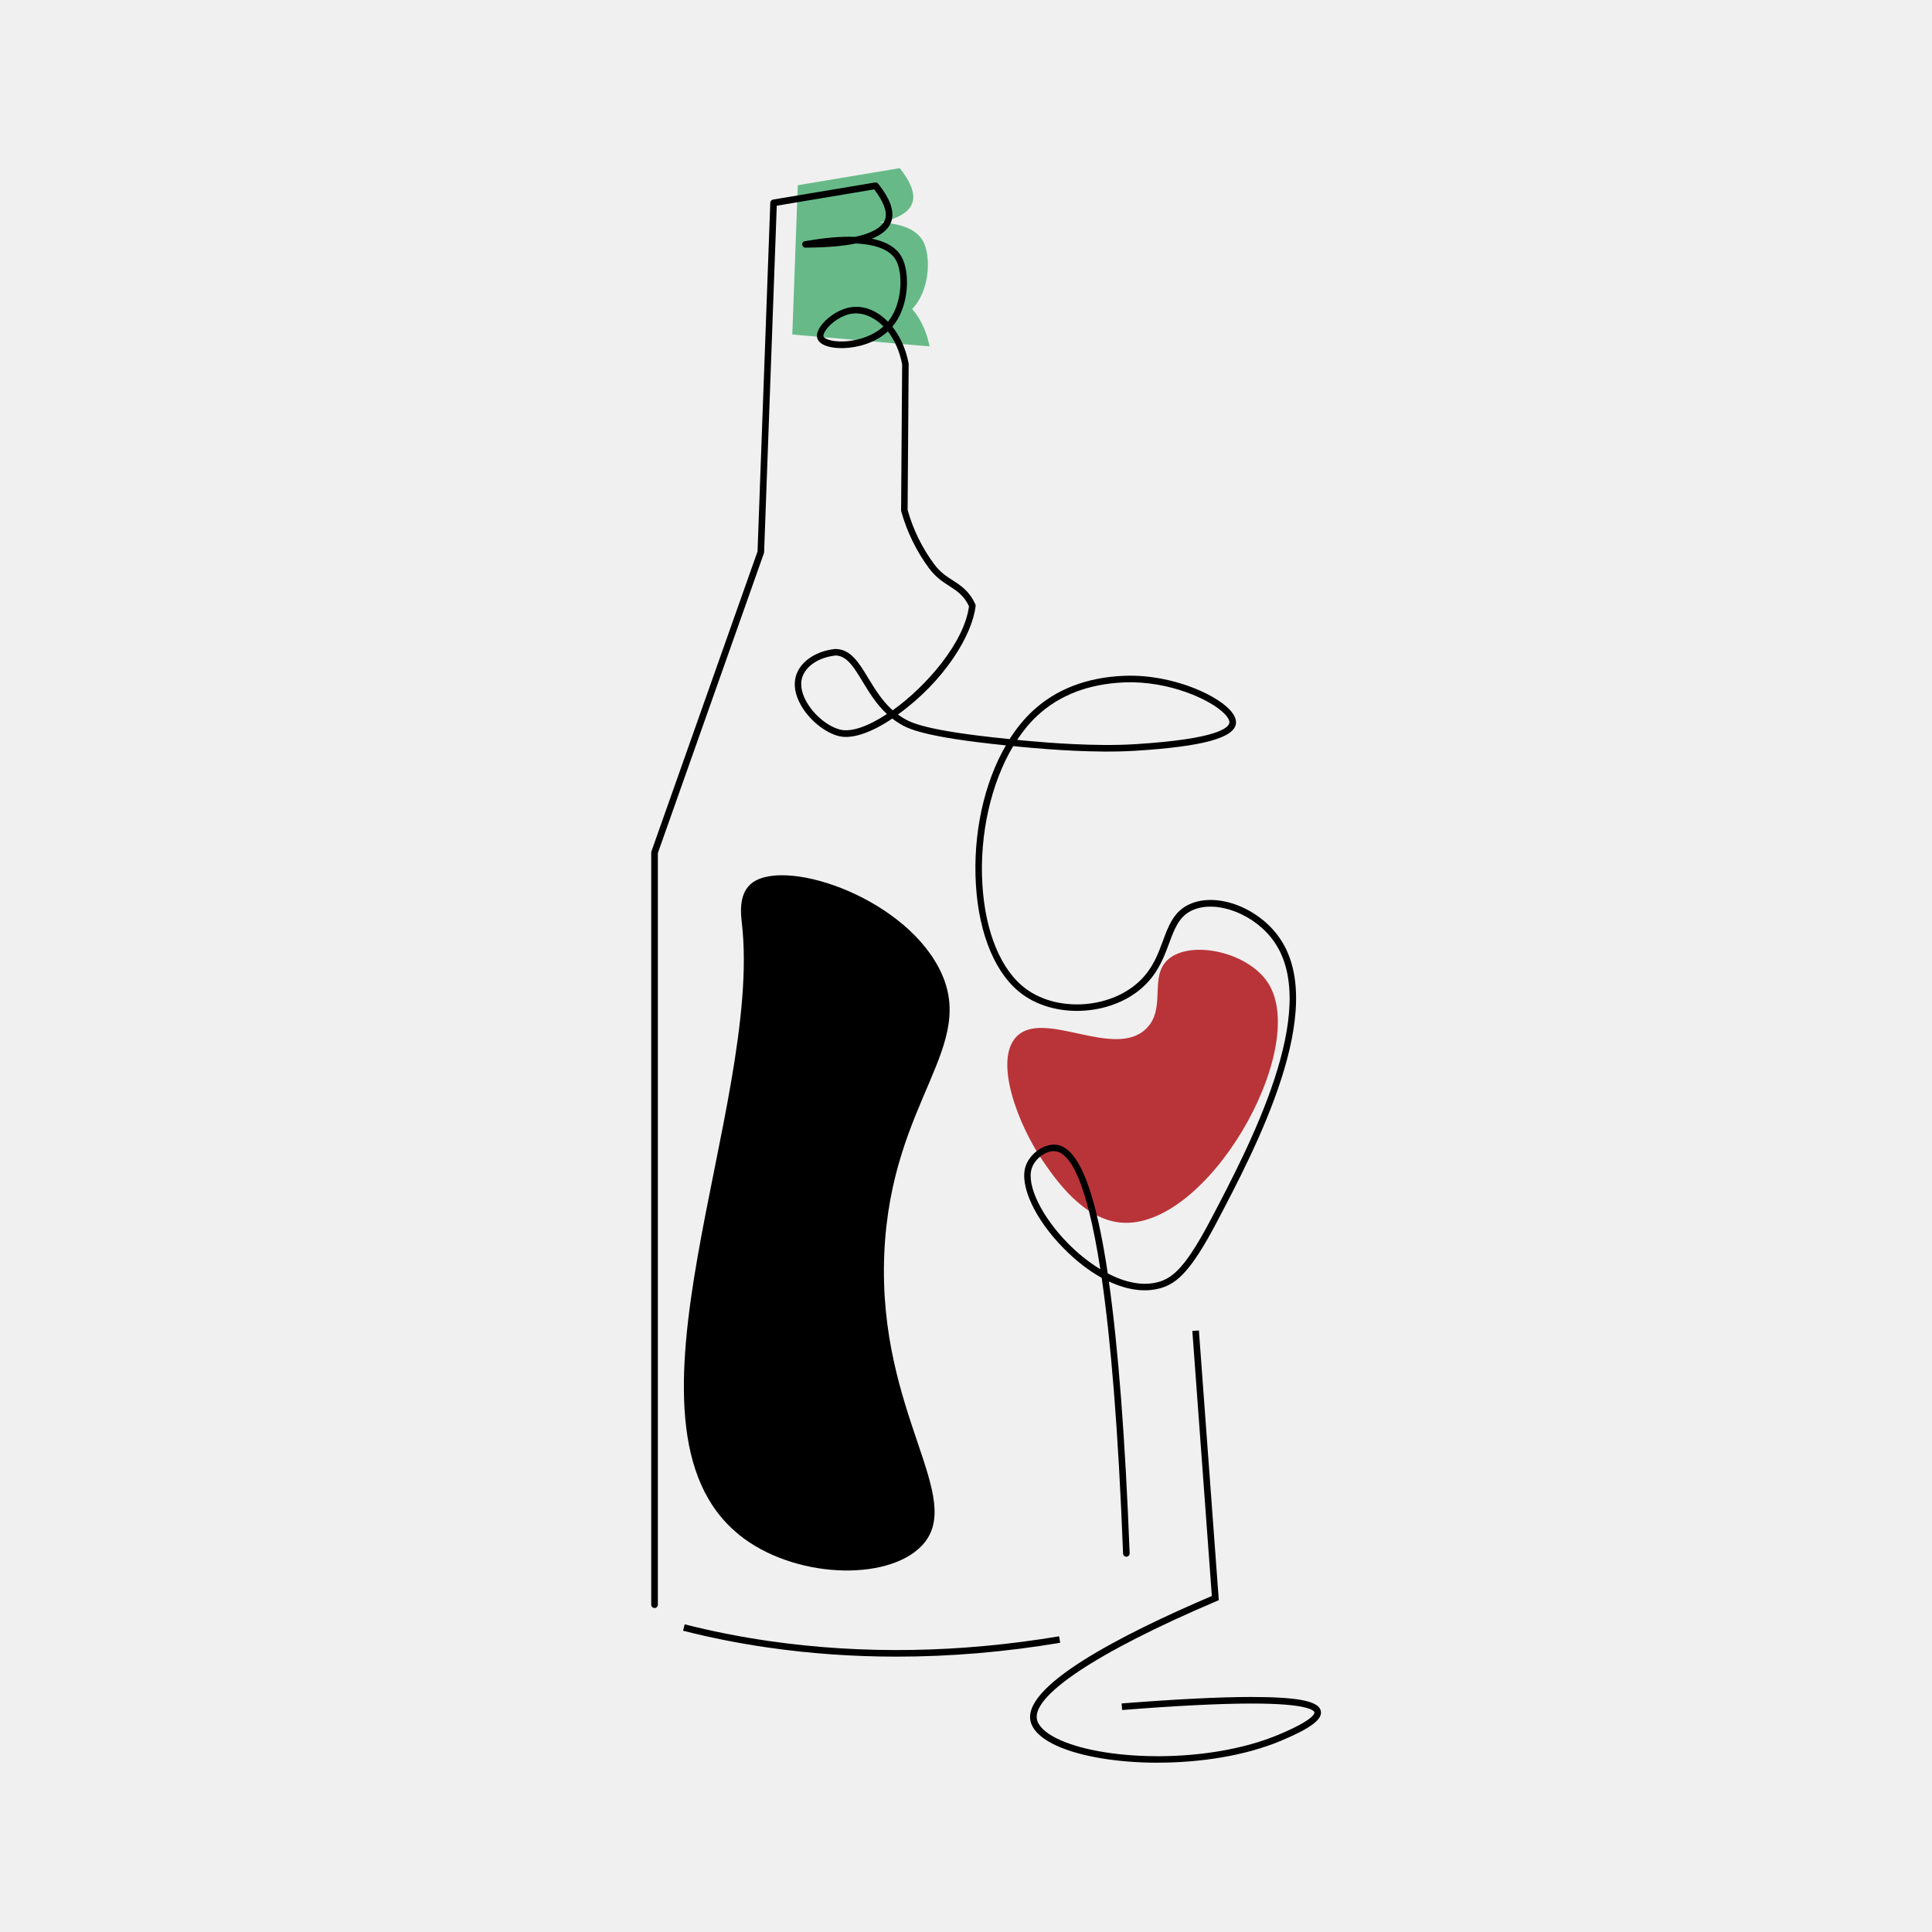
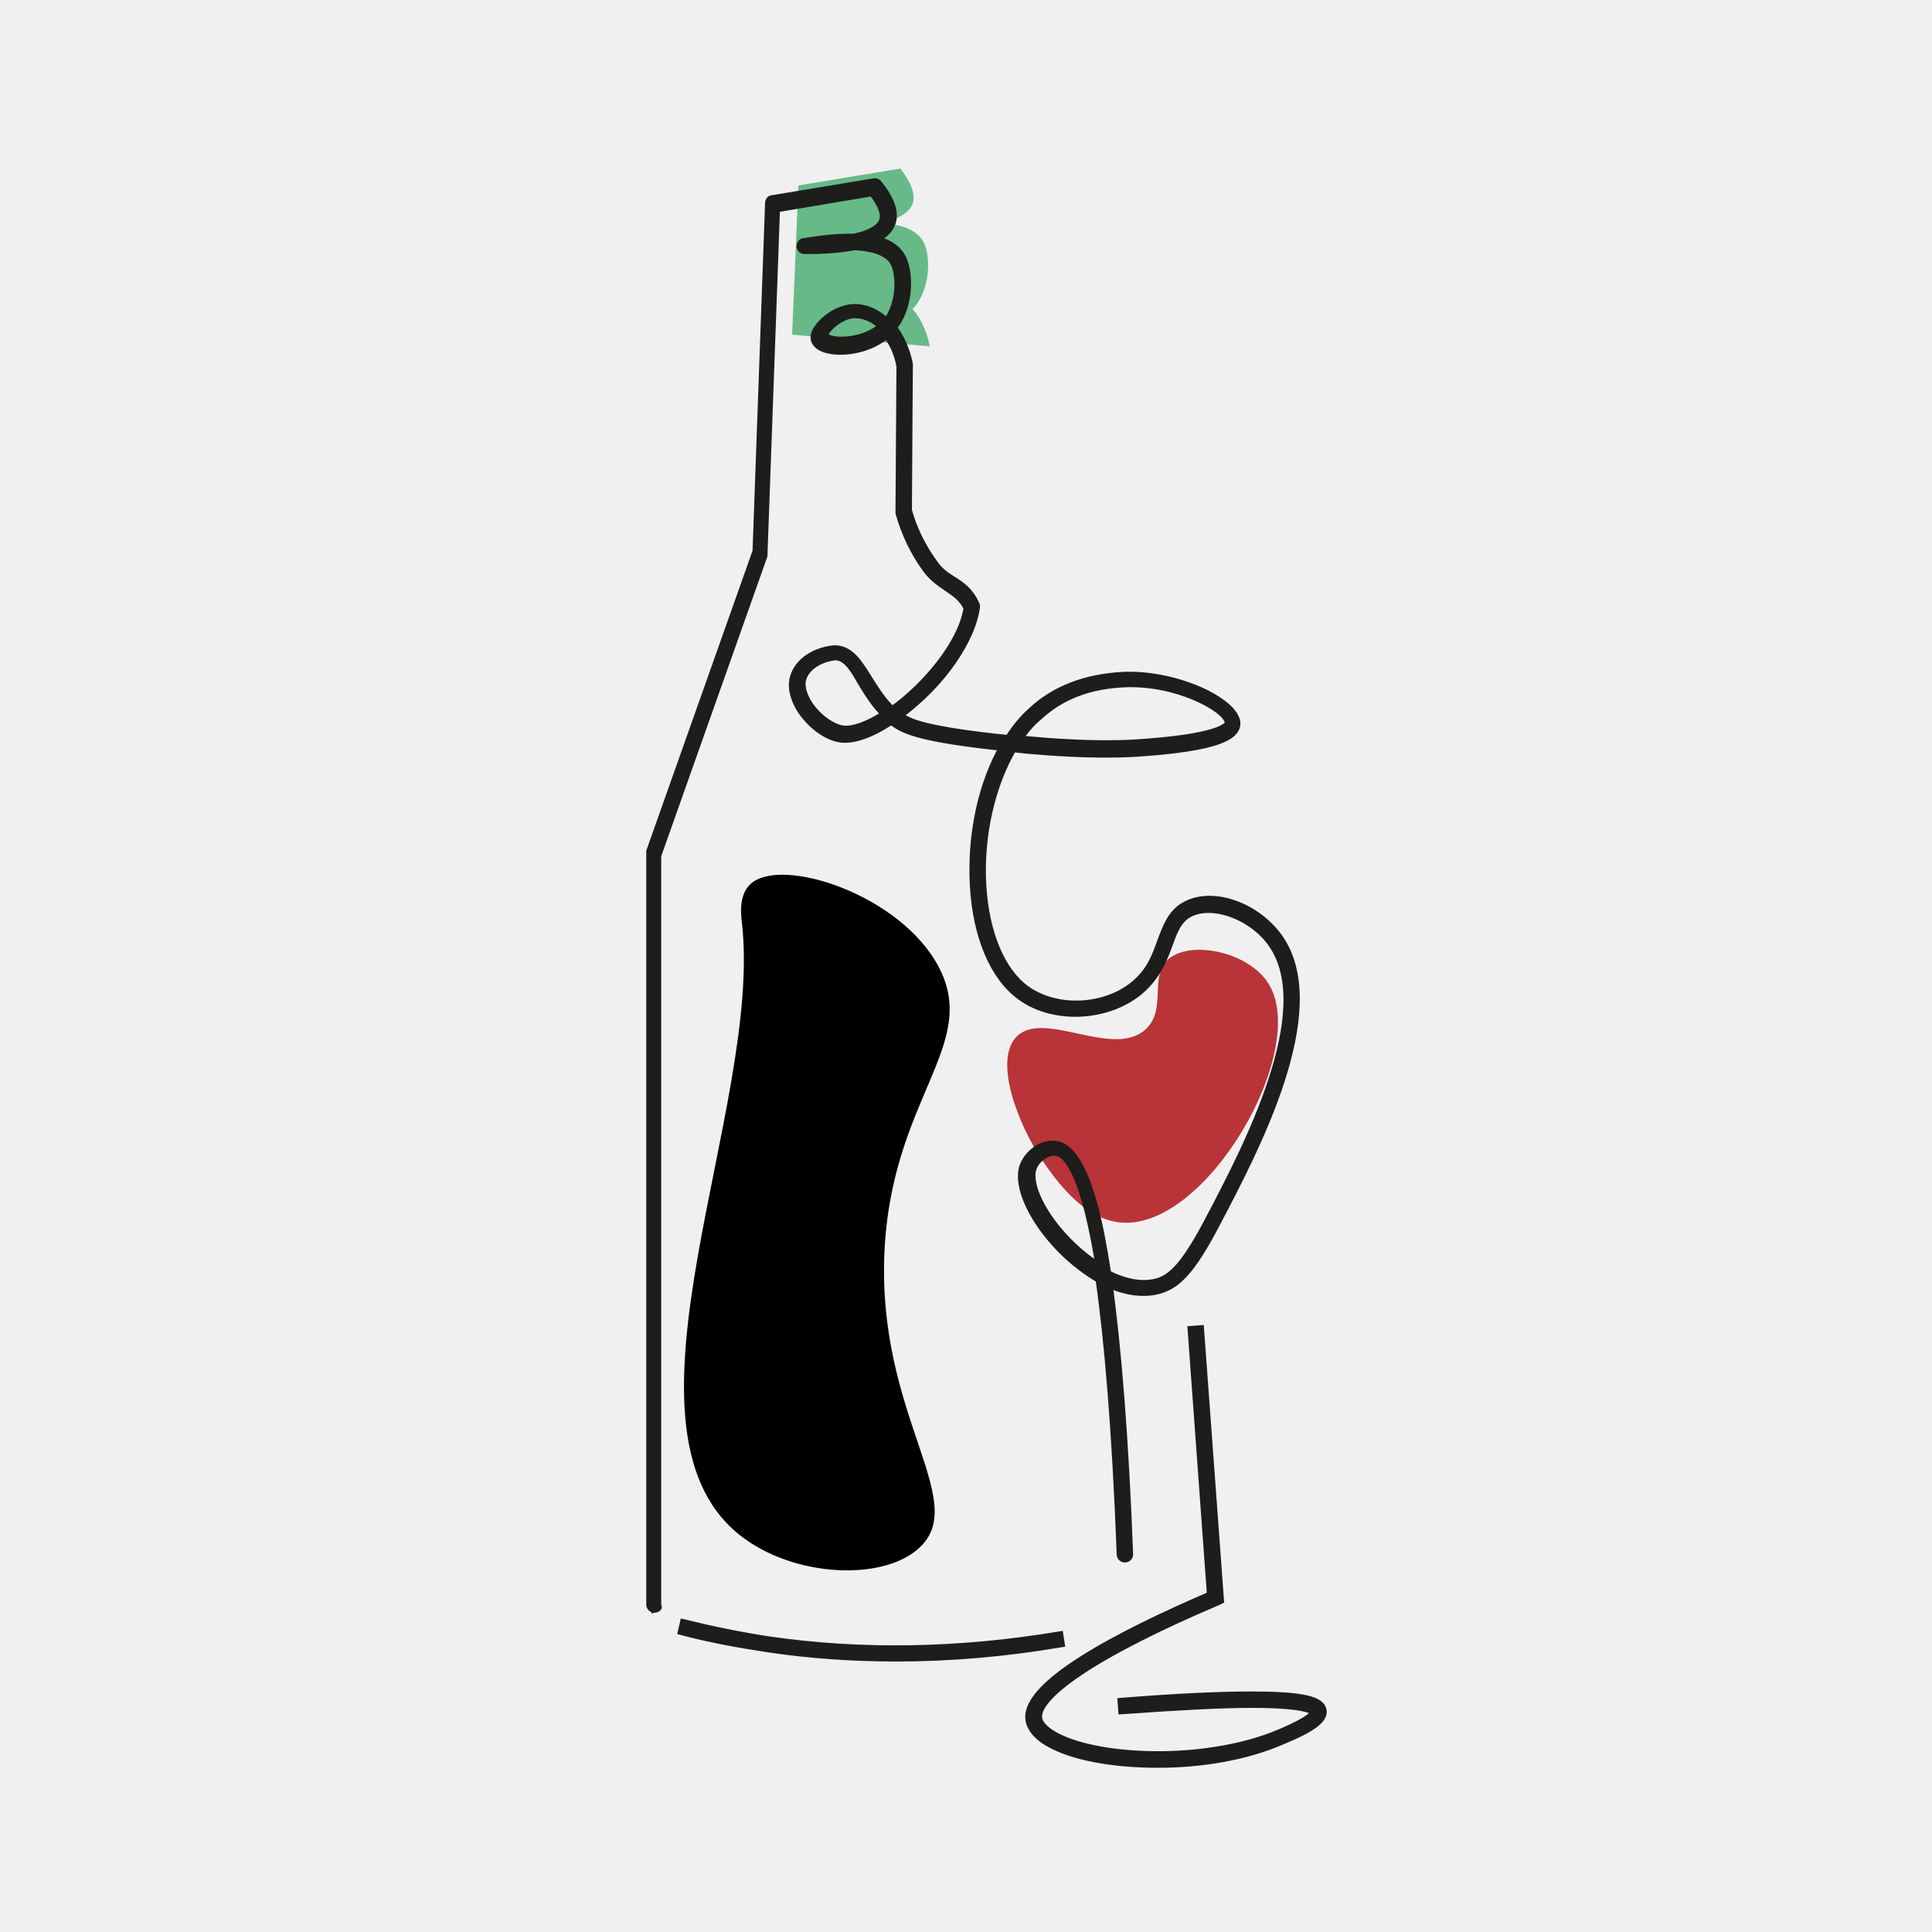
- <svg xmlns="http://www.w3.org/2000/svg" id="Lag_1" data-name="Lag 1" viewBox="0 0 400 400">
-   <defs>
-     <style>
-       .cls-1 {
-         fill: #67ba88;
-       }
- 
-       .cls-2 {
-         fill: #b21f24;
-         opacity: .9;
-       }
-     </style>
-   </defs>
-   <path class="cls-1" d="M192.45,71.73c-1.37-7.25-6.42-11.7-11-11.12-3.56,.45-7.04,3.96-6.6,5.56,.64,2.31,10.01,2.57,14.4-2.63,.51-.61,.86-1.17,1-1.42,2.3-3.89,2.31-9.44,.88-12.14-3.51-6.61-19.35-2.9-19.36-3.03,0-.13,15.47,.59,17.16-5.06,.63-2.08-.73-4.66-2.64-7.08l-21.12,3.54-1.13,30.91,28.41,2.46Z" />
-   <path class="cls-2" d="M210.49,214.59c5.67-5.74,20.35,4.91,26.89-1.69,4.2-4.24,.37-10.88,4.62-14.39,4.75-3.92,16.49-1.4,20.59,5.08,8.66,13.69-12.85,51.32-30.67,49.52-7.79-.79-13.4-8.96-15.97-12.7-5.15-7.5-10.31-20.91-5.46-25.82Z" />
-   <path d="M135.51,332.92c-.38,0-.68-.3-.68-.68V176.5c0-.08,.01-.15,.04-.23l21.97-62.1,2.64-72.2c.01-.32,.25-.59,.57-.65l21.12-3.54c.25-.04,.49,.05,.65,.25,2.47,3.13,3.37,5.65,2.76,7.7-.47,1.56-1.83,2.79-4.06,3.69,2.8,.56,5.07,1.74,6.21,3.88,1.52,2.87,1.53,8.7-.89,12.8-.31,.53-.68,1.05-1.07,1.51,0,0-.01,.01-.02,.02,1.6,2.01,2.81,4.63,3.37,7.61,0,.04,.01,.09,.01,.13l-.22,30.21c1.14,4.05,2.98,7.81,5.47,11.19,1.24,1.69,2.6,2.57,3.91,3.41,1.68,1.08,3.41,2.21,4.64,4.93,.05,.11,.07,.24,.06,.36-.68,5.98-6.41,15.5-16.08,22.46,.32,.24,.66,.46,1.01,.68,1.53,.93,4.36,2.65,22.11,4.41,1.42-2.23,3.02-4.2,4.79-5.84,4.85-4.5,11.21-6.95,18.92-7.26,5.4-.22,10.14,1,13.17,2.06,3.76,1.32,7.01,3.17,8.69,4.96,.94,1,1.38,1.96,1.29,2.83-.31,3.01-6.94,4.81-20.88,5.67-8.38,.52-18.31-.34-21.58-.62-1.09-.09-1.29-.11-1.88-.17-.35-.04-.85-.09-1.78-.18-4.54,7.6-7.01,18.18-6.38,28.63,.6,10.02,3.92,17.92,9.09,21.68,6.76,4.92,17.86,4,23.76-1.95,2.49-2.51,3.53-5.33,4.54-8.06,1.08-2.92,2.11-5.68,4.85-7.23,5.58-3.15,14.82,.08,19.38,6.78,10.04,14.76-5.05,43.44-13.16,58.85-5.25,9.97-8.16,12.5-11.41,13.48-3.23,.98-6.99,.48-10.86-1.34,1.94,13.73,3.39,32.59,4.3,56.28,.01,.38-.28,.69-.65,.71-.37,.02-.69-.28-.71-.65-1.01-26.18-2.59-44.47-4.43-57.09-2.65-1.46-5.32-3.52-7.89-6.13-5.9-5.97-9.14-12.93-7.88-16.9,.86-2.72,3.94-4.87,6.46-4.51,3.73,.53,6.7,6.44,9.08,18.07,.52,2.56,1.02,5.42,1.49,8.56,3.54,1.84,7.31,2.74,10.7,1.71,2.9-.88,5.57-3.26,10.6-12.81,7.97-15.16,22.82-43.37,13.24-57.45-4.11-6.05-12.66-9.14-17.58-6.36-2.31,1.3-3.2,3.72-4.24,6.51-1.01,2.73-2.16,5.82-4.85,8.54-6.33,6.4-18.26,7.38-25.52,2.09-5.5-4-9.02-12.27-9.65-22.7-.64-10.63,1.71-21.1,6.21-28.86-17.49-1.77-20.43-3.56-22.04-4.53-.53-.32-1.02-.66-1.48-1.02-4.49,3.02-8.42,4.3-11.09,3.63-2.89-.73-6.11-3.36-7.83-6.4-1.22-2.16-1.57-4.26-1.02-6.09,.89-2.92,4.05-5.1,8.06-5.54,.03,0,.07,0,.1,0,3.14,0,4.84,2.79,6.8,6.02,1.36,2.23,2.85,4.7,5.06,6.67,7.06-5.02,14.84-14.11,15.8-21.54-1.06-2.24-2.45-3.14-4.06-4.18-1.35-.87-2.87-1.85-4.26-3.75-2.6-3.54-4.52-7.48-5.71-11.72-.02-.06-.03-.12-.03-.19l.22-30.24c-.54-2.81-1.61-5.1-2.96-6.82-3.55,3.24-8.96,3.88-11.95,3.22-1.5-.33-2.42-.97-2.67-1.84-.18-.65,.03-1.46,.62-2.34,1.18-1.77,3.81-3.74,6.56-4.08,2.68-.34,5.33,.84,7.47,3.03,.3-.37,.58-.78,.82-1.19,2.16-3.66,2.19-8.98,.87-11.47-1.14-2.15-4.02-3.34-8.37-3.54-2.57,.53-5.79,.81-9.65,.85-.23,0-.4,0-.52,0-.35,.05-.47,.02-.65-.13-.15-.12-.25-.3-.26-.5-.01-.19,.06-.37,.18-.5,.15-.16,.24-.21,.6-.23,.1-.02,.24-.04,.42-.07,3.11-.53,6.57-.92,9.74-.79,4.59-.98,5.91-2.59,6.24-3.69,.45-1.5-.31-3.57-2.28-6.14l-20.17,3.38-2.62,71.75c0,.07-.02,.14-.04,.2l-21.96,62.08v155.62c0,.38-.3,.68-.68,.68Zm82.67-94.59c-1.82,0-3.96,1.64-4.58,3.6-1.1,3.46,2.08,9.99,7.55,15.54,1.91,1.94,4.21,3.83,6.66,5.31-2.86-18.54-6.31-24.01-9.24-24.42-.13-.02-.26-.03-.4-.03Zm-7.61-85.15c.52,.05,.85,.09,1.11,.11,.58,.06,.78,.08,1.86,.17,3.24,.28,13.1,1.13,21.38,.62,17.39-1.07,19.5-3.47,19.61-4.45,.05-.45-.28-1.08-.92-1.76-2.82-3-11.62-6.96-20.81-6.59-7.37,.3-13.44,2.62-18.04,6.9-1.52,1.41-2.91,3.09-4.17,5Zm-37.62-17.46c-3.45,.39-6.14,2.18-6.87,4.57-.56,1.84,.18,3.75,.9,5.02,1.55,2.74,4.41,5.1,6.97,5.75,2.21,.56,5.71-.61,9.68-3.23-2.21-2.04-3.7-4.51-5.06-6.75-1.82-2.99-3.25-5.36-5.63-5.37Zm4.27-70.84c-.24,0-.47,.01-.7,.04-2.32,.29-4.61,2.01-5.59,3.49-.4,.6-.49,1.03-.44,1.22,.08,.27,.61,.65,1.65,.87,2.62,.57,7.59-.02,10.76-2.92-1.74-1.77-3.79-2.7-5.68-2.7Z" />
-   <path d="M153,317.73c-28.04-22.63,4.98-88.49,.59-126.65-.18-1.58-.73-5.73,1.77-7.99,6.36-5.75,30.96,2.18,38.93,17.13,8.72,16.35-9.85,27.2-11.21,59.38-1.41,33.29,17.25,50.69,7.67,60.52-7.16,7.35-26.48,6.73-37.75-2.37Z" />
-   <path d="M239.72,364.95c-8.18,0-15.75-1.24-20.62-3.37-3.05-1.33-4.93-2.93-5.6-4.76-2.72-7.45,18.72-18.42,37.4-26.39l-4.04-54.87,1.36-.1,4.12,55.84-.45,.19c-25.03,10.64-38.9,19.93-37.1,24.86,.53,1.44,2.21,2.82,4.87,3.98,9.76,4.27,30.64,4.84,45-1.16,7.69-3.21,7.52-4.54,7.47-4.68-.1-.3-1.17-1.82-13.19-1.79-6.52,.01-15.47,.46-26.61,1.34l-.11-1.36c11.17-.88,20.16-1.33,26.71-1.34,9.54,0,13.87,.8,14.49,2.73,.57,1.79-1.89,3.69-8.24,6.35-7.53,3.15-16.83,4.52-25.45,4.52Z" />
-   <path d="M185.64,342.99c-8.98,0-17.84-.62-26.53-1.87-6.02-.86-11.97-2.04-17.69-3.5l.34-1.32c5.68,1.45,11.58,2.61,17.55,3.47,19.31,2.77,39.48,2.44,59.96-.99l.23,1.34c-11.41,1.91-22.73,2.87-33.85,2.87Z" />
+ <svg xmlns="http://www.w3.org/2000/svg" version="1.1" id="Lag_1" x="0px" y="0px" viewBox="0 0 400 400" style="enable-background:new 0 0 400 400;" xml:space="preserve">
+   <style type="text/css">
+ 	.st0{fill:#67BA88;}
+ 	.st1{opacity:0.9;fill:#B21F24;}
+ 	.st2{fill:#FFFFFF;stroke:#FFFFFF;stroke-width:2;stroke-miterlimit:10;}
+ 	.st3{fill:#FDF0D5;}
+ 	.st4{stroke:#1D1D1B;stroke-width:2;stroke-miterlimit:10;}
+ </style>
+   <g>
+     <path class="st0" d="M192.5,71.7c-1.4-7.3-6.4-11.7-11-11.1c-3.6,0.4-7,4-6.6,5.6c0.6,2.3,10,2.6,14.4-2.6c0.5-0.6,0.9-1.2,1-1.4   c2.3-3.9,2.3-9.4,0.9-12.1c-3.5-6.6-19.4-2.9-19.4-3c0-0.1,15.5,0.6,17.2-5.1c0.6-2.1-0.7-4.7-2.6-7.1l-21.1,3.5L164,69.3   L192.5,71.7z" />
+     <path class="st1" d="M210.5,214.6c5.7-5.7,20.3,4.9,26.9-1.7c4.2-4.2,0.4-10.9,4.6-14.4c4.7-3.9,16.5-1.4,20.6,5.1   c8.7,13.7-12.9,51.3-30.7,49.5c-7.8-0.8-13.4-9-16-12.7C210.8,232.9,205.6,219.5,210.5,214.6z" />
+     <path class="st4" d="M135.5,332.9c-0.4,0-0.7-0.3-0.7-0.7V176.5c0-0.1,0-0.2,0-0.2l22-62.1l2.6-72.2c0-0.3,0.2-0.6,0.6-0.6   l21.1-3.5c0.2,0,0.5,0.1,0.6,0.3c2.5,3.1,3.4,5.7,2.8,7.7c-0.5,1.6-1.8,2.8-4.1,3.7c2.8,0.6,5.1,1.7,6.2,3.9   c1.5,2.9,1.5,8.7-0.9,12.8c-0.3,0.5-0.7,1-1.1,1.5c0,0,0,0,0,0c1.6,2,2.8,4.6,3.4,7.6c0,0,0,0.1,0,0.1l-0.2,30.2   c1.1,4,3,7.8,5.5,11.2c1.2,1.7,2.6,2.6,3.9,3.4c1.7,1.1,3.4,2.2,4.6,4.9c0.1,0.1,0.1,0.2,0.1,0.4c-0.7,6-6.4,15.5-16.1,22.5   c0.3,0.2,0.7,0.5,1,0.7c1.5,0.9,4.4,2.6,22.1,4.4c1.4-2.2,3-4.2,4.8-5.8c4.8-4.5,11.2-6.9,18.9-7.3c5.4-0.2,10.1,1,13.2,2.1   c3.8,1.3,7,3.2,8.7,5c0.9,1,1.4,2,1.3,2.8c-0.3,3-6.9,4.8-20.9,5.7c-8.4,0.5-18.3-0.3-21.6-0.6c-1.1-0.1-1.3-0.1-1.9-0.2   c-0.4,0-0.9-0.1-1.8-0.2c-4.5,7.6-7,18.2-6.4,28.6c0.6,10,3.9,17.9,9.1,21.7c6.8,4.9,17.9,4,23.8-2c2.5-2.5,3.5-5.3,4.5-8.1   c1.1-2.9,2.1-5.7,4.8-7.2c5.6-3.2,14.8,0.1,19.4,6.8c10,14.8-5.1,43.4-13.2,58.8c-5.2,10-8.2,12.5-11.4,13.5c-3.2,1-7,0.5-10.9-1.3   c1.9,13.7,3.4,32.6,4.3,56.3c0,0.4-0.3,0.7-0.7,0.7c-0.4,0-0.7-0.3-0.7-0.7c-1-26.2-2.6-44.5-4.4-57.1c-2.6-1.5-5.3-3.5-7.9-6.1   c-5.9-6-9.1-12.9-7.9-16.9c0.9-2.7,3.9-4.9,6.5-4.5c3.7,0.5,6.7,6.4,9.1,18.1c0.5,2.6,1,5.4,1.5,8.6c3.5,1.8,7.3,2.7,10.7,1.7   c2.9-0.9,5.6-3.3,10.6-12.8c8-15.2,22.8-43.4,13.2-57.4c-4.1-6-12.7-9.1-17.6-6.4c-2.3,1.3-3.2,3.7-4.2,6.5c-1,2.7-2.2,5.8-4.9,8.5   c-6.3,6.4-18.3,7.4-25.5,2.1c-5.5-4-9-12.3-9.6-22.7c-0.6-10.6,1.7-21.1,6.2-28.9c-17.5-1.8-20.4-3.6-22-4.5c-0.5-0.3-1-0.7-1.5-1   c-4.5,3-8.4,4.3-11.1,3.6c-2.9-0.7-6.1-3.4-7.8-6.4c-1.2-2.2-1.6-4.3-1-6.1c0.9-2.9,4.1-5.1,8.1-5.5c0,0,0.1,0,0.1,0   c3.1,0,4.8,2.8,6.8,6c1.4,2.2,2.9,4.7,5.1,6.7c7.1-5,14.8-14.1,15.8-21.5c-1.1-2.2-2.5-3.1-4.1-4.2c-1.3-0.9-2.9-1.9-4.3-3.7   c-2.6-3.5-4.5-7.5-5.7-11.7c0-0.1,0-0.1,0-0.2l0.2-30.2c-0.5-2.8-1.6-5.1-3-6.8c-3.6,3.2-9,3.9-12,3.2c-1.5-0.3-2.4-1-2.7-1.8   c-0.2-0.7,0-1.5,0.6-2.3c1.2-1.8,3.8-3.7,6.6-4.1c2.7-0.3,5.3,0.8,7.5,3c0.3-0.4,0.6-0.8,0.8-1.2c2.2-3.7,2.2-9,0.9-11.5   c-1.1-2.1-4-3.3-8.4-3.5c-2.6,0.5-5.8,0.8-9.6,0.8c-0.2,0-0.4,0-0.5,0c-0.4,0-0.5,0-0.6-0.1c-0.2-0.1-0.2-0.3-0.3-0.5   c0-0.2,0.1-0.4,0.2-0.5c0.1-0.2,0.2-0.2,0.6-0.2c0.1,0,0.2,0,0.4-0.1c3.1-0.5,6.6-0.9,9.7-0.8c4.6-1,5.9-2.6,6.2-3.7   c0.5-1.5-0.3-3.6-2.3-6.1l-20.2,3.4l-2.6,71.8c0,0.1,0,0.1,0,0.2l-22,62.1v155.6C136.2,332.6,135.9,332.9,135.5,332.9z    M218.2,238.3c-1.8,0-4,1.6-4.6,3.6c-1.1,3.5,2.1,10,7.6,15.5c1.9,1.9,4.2,3.8,6.7,5.3c-2.9-18.5-6.3-24-9.2-24.4   C218.4,238.3,218.3,238.3,218.2,238.3z M210.6,153.2c0.5,0.1,0.9,0.1,1.1,0.1c0.6,0.1,0.8,0.1,1.9,0.2c3.2,0.3,13.1,1.1,21.4,0.6   c17.4-1.1,19.5-3.5,19.6-4.4c0-0.5-0.3-1.1-0.9-1.8c-2.8-3-11.6-7-20.8-6.6c-7.4,0.3-13.4,2.6-18,6.9   C213.2,149.6,211.8,151.3,210.6,153.2z M172.9,135.7c-3.4,0.4-6.1,2.2-6.9,4.6c-0.6,1.8,0.2,3.7,0.9,5c1.5,2.7,4.4,5.1,7,5.8   c2.2,0.6,5.7-0.6,9.7-3.2c-2.2-2-3.7-4.5-5.1-6.8C176.8,138.1,175.3,135.7,172.9,135.7z M177.2,64.9c-0.2,0-0.5,0-0.7,0   c-2.3,0.3-4.6,2-5.6,3.5c-0.4,0.6-0.5,1-0.4,1.2c0.1,0.3,0.6,0.6,1.6,0.9c2.6,0.6,7.6,0,10.8-2.9C181.2,65.8,179.1,64.9,177.2,64.9   z" />
+     <path d="M153,317.7c-28-22.6,5-88.5,0.6-126.7c-0.2-1.6-0.7-5.7,1.8-8c6.4-5.8,31,2.2,38.9,17.1c8.7,16.3-9.8,27.2-11.2,59.4   c-1.4,33.3,17.2,50.7,7.7,60.5C183.6,327.5,164.3,326.8,153,317.7z" />
+     <path class="st4" d="M239.7,365c-8.2,0-15.7-1.2-20.6-3.4c-3-1.3-4.9-2.9-5.6-4.8c-2.7-7.4,18.7-18.4,37.4-26.4l-4-54.9l1.4-0.1   l4.1,55.8l-0.4,0.2c-25,10.6-38.9,19.9-37.1,24.9c0.5,1.4,2.2,2.8,4.9,4c9.8,4.3,30.6,4.8,45-1.2c7.7-3.2,7.5-4.5,7.5-4.7   c-0.1-0.3-1.2-1.8-13.2-1.8c-6.5,0-15.5,0.5-26.6,1.3l-0.1-1.4c11.2-0.9,20.2-1.3,26.7-1.3c9.5,0,13.9,0.8,14.5,2.7   c0.6,1.8-1.9,3.7-8.2,6.3C257.6,363.6,248.3,365,239.7,365z" />
+     <path class="st4" d="M185.6,343c-9,0-17.8-0.6-26.5-1.9c-6-0.9-12-2-17.7-3.5l0.3-1.3c5.7,1.4,11.6,2.6,17.5,3.5   c19.3,2.8,39.5,2.4,60-1l0.2,1.3C208.1,342,196.8,343,185.6,343z" />
+   </g>
</svg>
